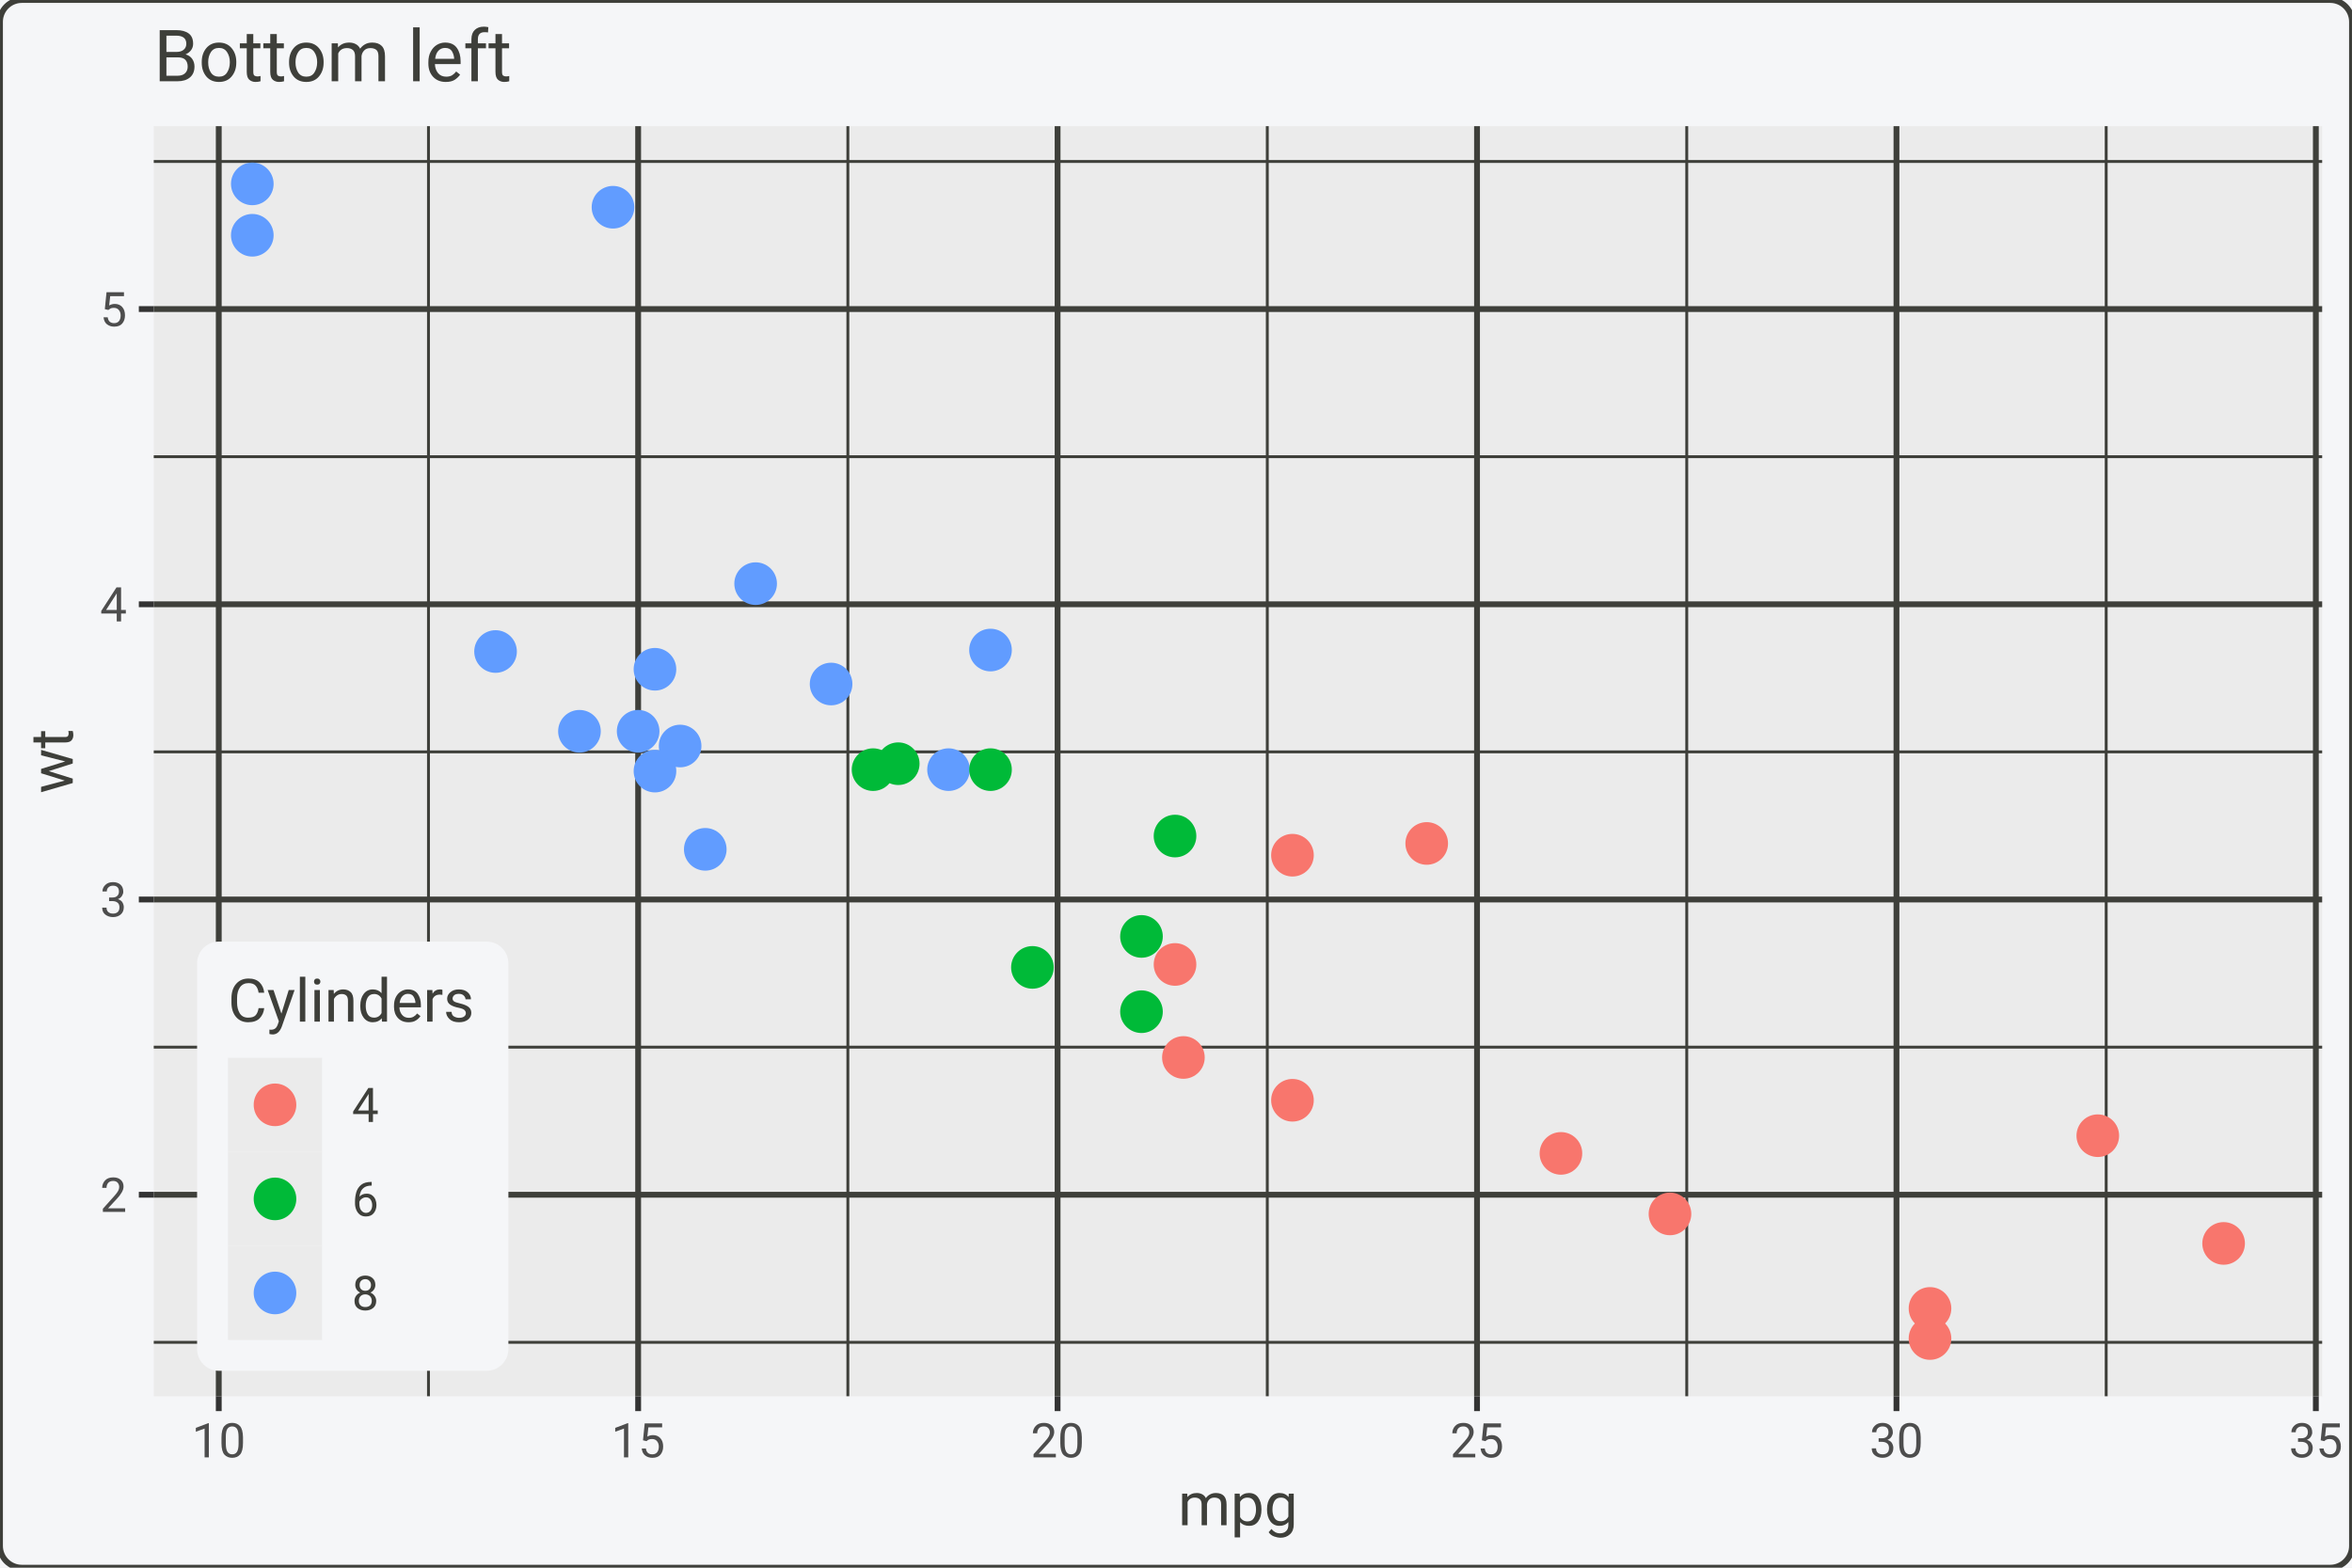
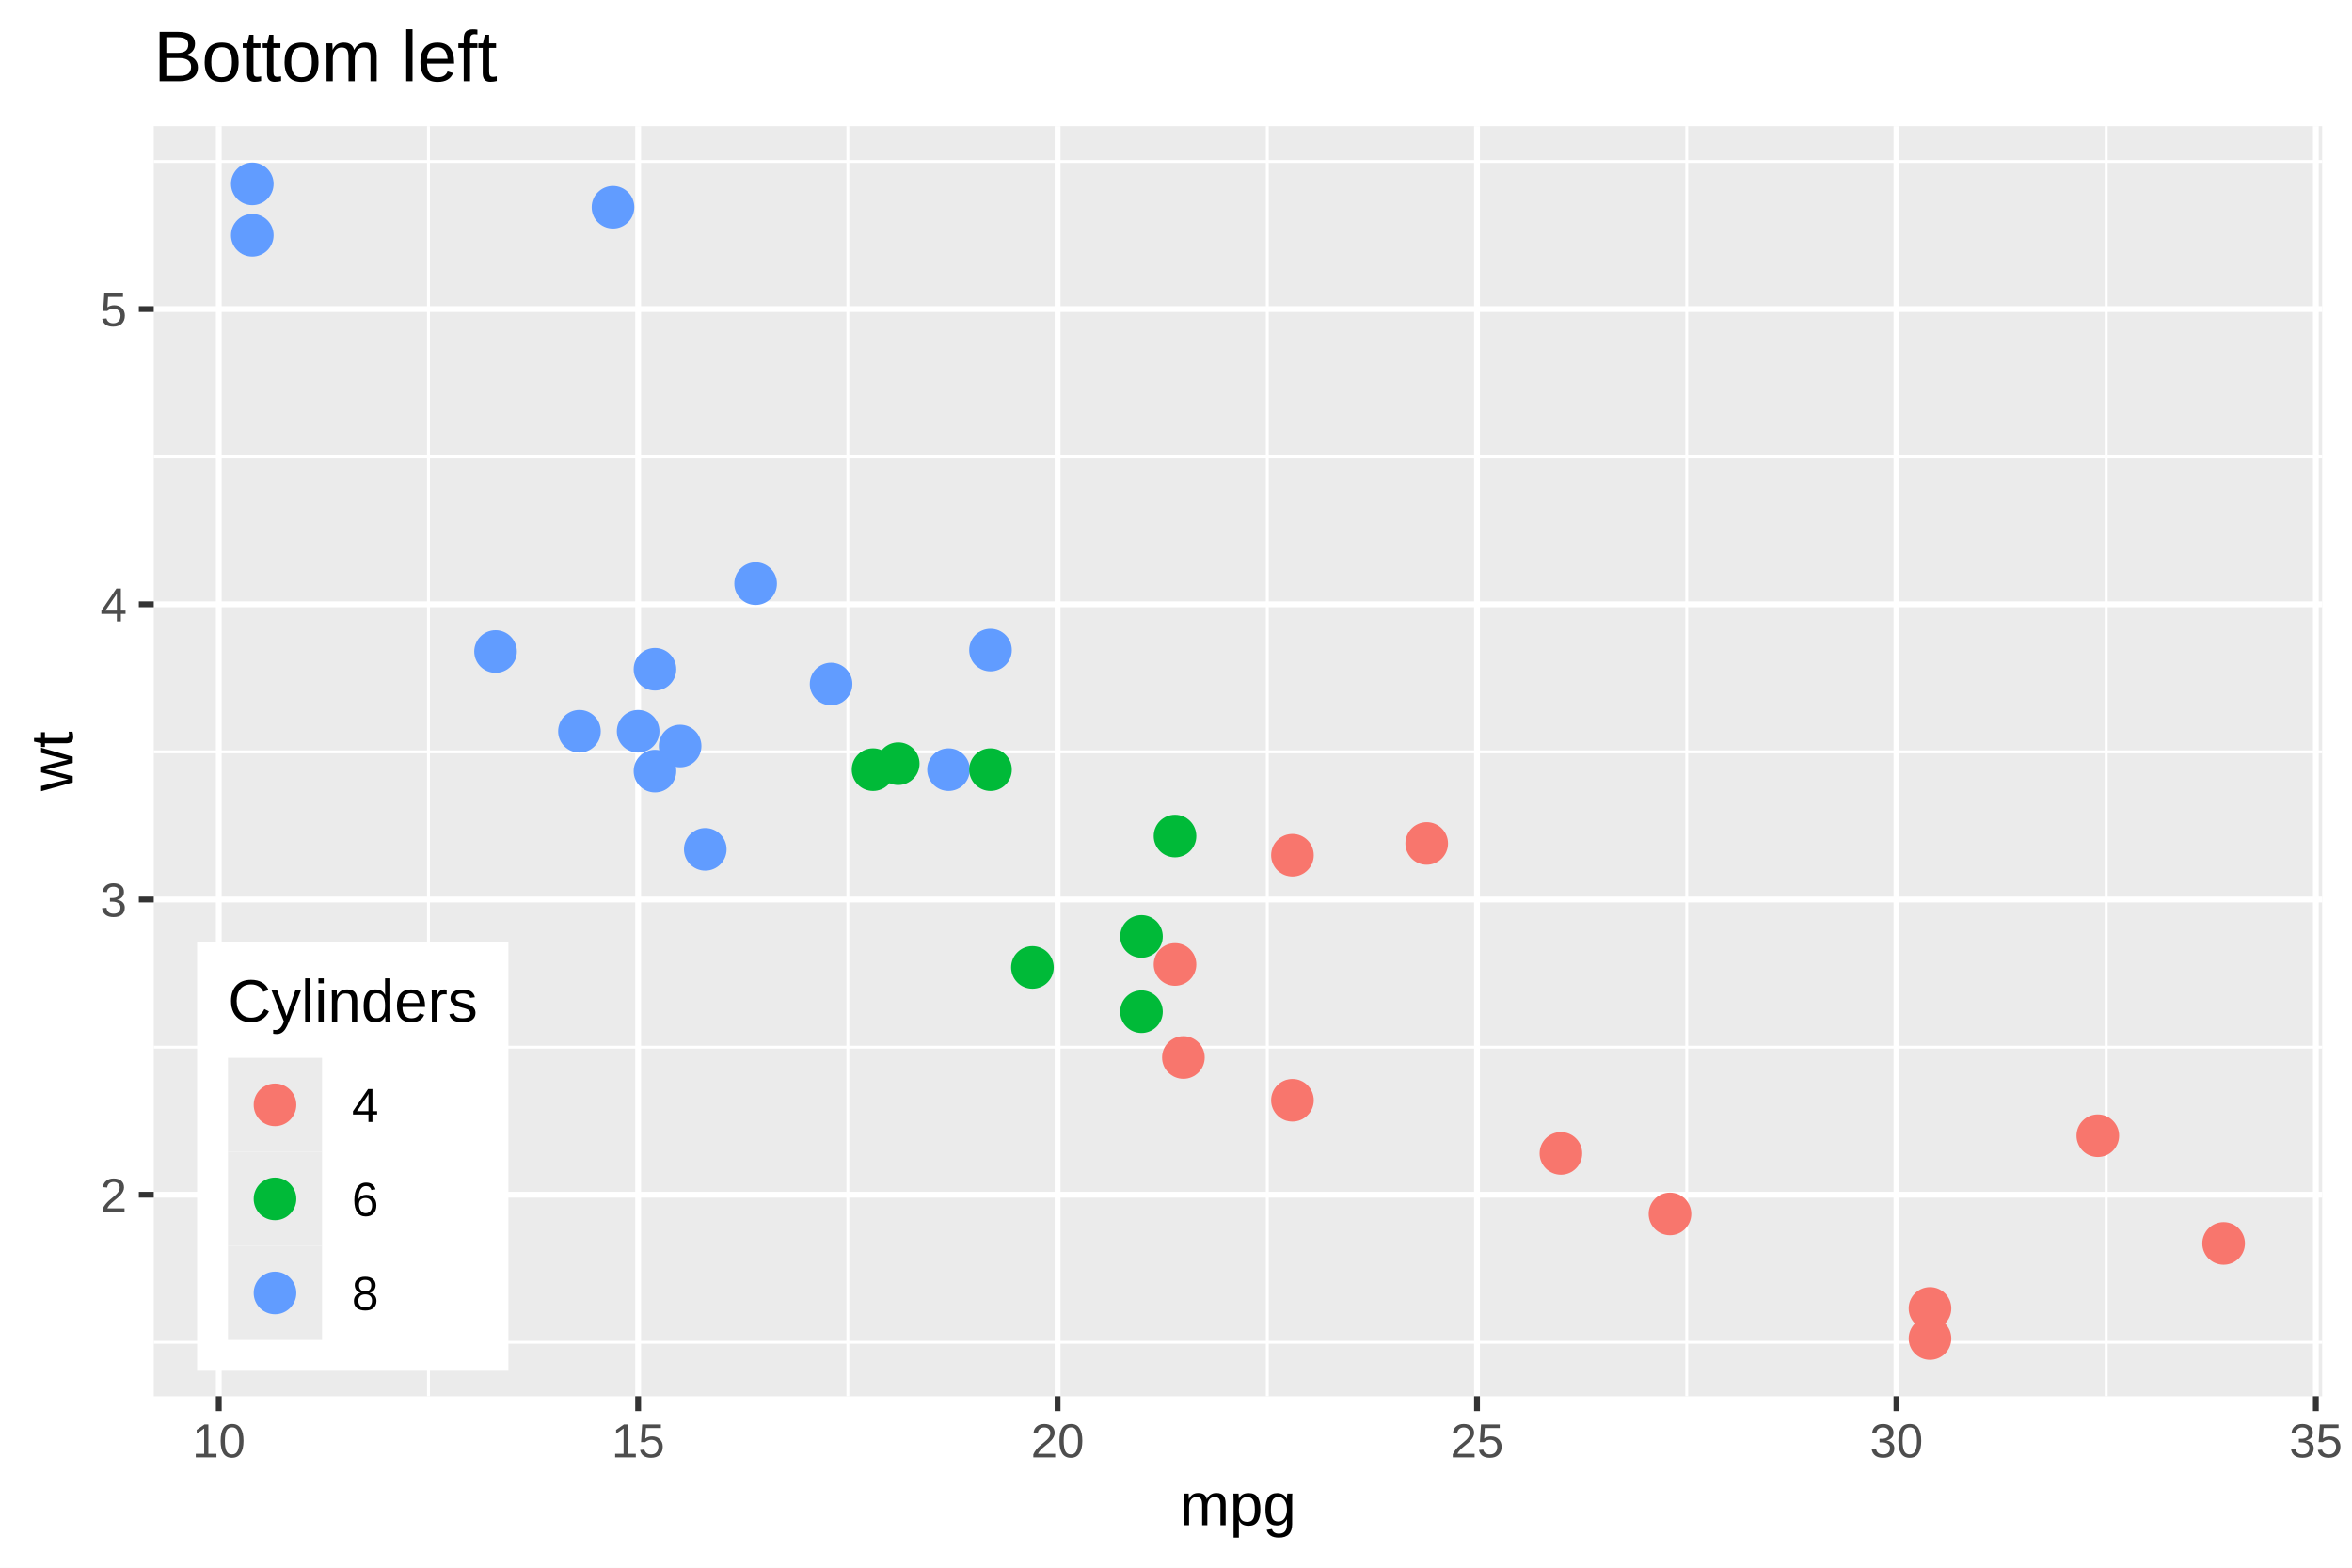
<svg xmlns="http://www.w3.org/2000/svg" width="432.00pt" height="288.00pt" viewBox="0 0 432.00 288.00">
  <g class="svglite">
    <defs>
      <style type="text/css">
-     /* theme-aware-processed */
-     .svglite line, .svglite polyline, .svglite polygon, .svglite path, .svglite circle {
+     .svglite line, .svglite polyline, .svglite polygon, .svglite path, .svglite rect, .svglite circle {
      fill: none;
-       stroke: #3E3F3A;
-       stroke-linecap: round;
-       stroke-linejoin: round;
-       stroke-miterlimit: 10.00;
-     }
-     .svglite &gt; g &gt; rect {
-       fill: none;
-       stroke: #3E3F3A;
+       stroke: #000000;
      stroke-linecap: round;
      stroke-linejoin: round;
      stroke-miterlimit: 10.00;
    }
    .svglite text {
      white-space: pre;
-       fill: #3E3F3A;
    }
    .svglite g.glyphgroup path {
      fill: inherit;
      stroke: none;
    }
  </style>
    </defs>
-     <rect class="svg-bg" width="100%" height="100%" style="stroke: none; fill: #F5F6F8;" />
+     <rect width="100%" height="100%" style="stroke: none; fill: none;" />
    <defs>
      <clipPath id="cpMC4wMHw0MzIuMDB8MC4wMHwyODguMDA=">
        <rect x="0.00" y="0.00" width="432.00" height="288.00" />
      </clipPath>
    </defs>
    <g clip-path="url(#cpMC4wMHw0MzIuMDB8MC4wMHwyODguMDA=)">
-       <rect rx="4" x="0" y="0.00" width="432.00" height="288.00" style="stroke-width: 1.07; stroke: #3E3F3A; fill: #F5F6F8;" />
+       <rect x="0" y="0.00" width="432.00" height="288.00" style="stroke-width: 1.07; stroke: #FFFFFF; fill: #FFFFFF;" />
    </g>
    <defs>
      <clipPath id="cpMjguMjR8NDI2LjUyfDIzLjE4fDI1Ni41MA==">
        <rect x="28.24" y="23.18" width="398.28" height="233.33" />
      </clipPath>
    </defs>
    <g clip-path="url(#cpMjguMjR8NDI2LjUyfDIzLjE4fDI1Ni41MA==)">
      <rect x="28.24" y="23.18" width="398.28" height="233.33" style="stroke-width: 1.07; stroke: none; fill: #EBEBEB;" />
-       <polyline points="28.24,246.60 426.52,246.60 " style="stroke-width: 0.53; stroke: #3E3F3A; stroke-linecap: butt;" />
-       <polyline points="28.24,192.37 426.52,192.37 " style="stroke-width: 0.53; stroke: #3E3F3A; stroke-linecap: butt;" />
-       <polyline points="28.24,138.13 426.52,138.13 " style="stroke-width: 0.53; stroke: #3E3F3A; stroke-linecap: butt;" />
-       <polyline points="28.24,83.90 426.52,83.90 " style="stroke-width: 0.53; stroke: #3E3F3A; stroke-linecap: butt;" />
-       <polyline points="28.24,29.66 426.52,29.66 " style="stroke-width: 0.53; stroke: #3E3F3A; stroke-linecap: butt;" />
-       <polyline points="78.70,256.50 78.70,23.18 " style="stroke-width: 0.53; stroke: #3E3F3A; stroke-linecap: butt;" />
-       <polyline points="155.73,256.50 155.73,23.18 " style="stroke-width: 0.53; stroke: #3E3F3A; stroke-linecap: butt;" />
-       <polyline points="232.77,256.50 232.77,23.18 " style="stroke-width: 0.53; stroke: #3E3F3A; stroke-linecap: butt;" />
-       <polyline points="309.81,256.50 309.81,23.18 " style="stroke-width: 0.53; stroke: #3E3F3A; stroke-linecap: butt;" />
-       <polyline points="386.85,256.50 386.85,23.18 " style="stroke-width: 0.53; stroke: #3E3F3A; stroke-linecap: butt;" />
-       <polyline points="28.24,219.49 426.52,219.49 " style="stroke-width: 1.07; stroke: #3E3F3A; stroke-linecap: butt;" />
-       <polyline points="28.24,165.25 426.52,165.25 " style="stroke-width: 1.07; stroke: #3E3F3A; stroke-linecap: butt;" />
-       <polyline points="28.24,111.01 426.52,111.01 " style="stroke-width: 1.07; stroke: #3E3F3A; stroke-linecap: butt;" />
-       <polyline points="28.24,56.78 426.52,56.78 " style="stroke-width: 1.07; stroke: #3E3F3A; stroke-linecap: butt;" />
-       <polyline points="40.18,256.50 40.18,23.18 " style="stroke-width: 1.07; stroke: #3E3F3A; stroke-linecap: butt;" />
-       <polyline points="117.21,256.50 117.21,23.18 " style="stroke-width: 1.07; stroke: #3E3F3A; stroke-linecap: butt;" />
-       <polyline points="194.25,256.50 194.25,23.18 " style="stroke-width: 1.07; stroke: #3E3F3A; stroke-linecap: butt;" />
-       <polyline points="271.29,256.50 271.29,23.18 " style="stroke-width: 1.07; stroke: #3E3F3A; stroke-linecap: butt;" />
-       <polyline points="348.33,256.50 348.33,23.18 " style="stroke-width: 1.07; stroke: #3E3F3A; stroke-linecap: butt;" />
-       <polyline points="425.36,256.50 425.36,23.18 " style="stroke-width: 1.07; stroke: #3E3F3A; stroke-linecap: butt;" />
+       <polyline points="28.24,246.60 426.52,246.60 " style="stroke-width: 0.53; stroke: #FFFFFF; stroke-linecap: butt;" />
+       <polyline points="28.24,192.37 426.52,192.37 " style="stroke-width: 0.53; stroke: #FFFFFF; stroke-linecap: butt;" />
+       <polyline points="28.24,138.13 426.52,138.13 " style="stroke-width: 0.53; stroke: #FFFFFF; stroke-linecap: butt;" />
+       <polyline points="28.24,83.90 426.52,83.90 " style="stroke-width: 0.53; stroke: #FFFFFF; stroke-linecap: butt;" />
+       <polyline points="28.24,29.66 426.52,29.66 " style="stroke-width: 0.53; stroke: #FFFFFF; stroke-linecap: butt;" />
+       <polyline points="78.70,256.50 78.70,23.18 " style="stroke-width: 0.53; stroke: #FFFFFF; stroke-linecap: butt;" />
+       <polyline points="155.73,256.50 155.73,23.18 " style="stroke-width: 0.53; stroke: #FFFFFF; stroke-linecap: butt;" />
+       <polyline points="232.77,256.50 232.77,23.18 " style="stroke-width: 0.53; stroke: #FFFFFF; stroke-linecap: butt;" />
+       <polyline points="309.81,256.50 309.81,23.18 " style="stroke-width: 0.53; stroke: #FFFFFF; stroke-linecap: butt;" />
+       <polyline points="386.85,256.50 386.85,23.18 " style="stroke-width: 0.53; stroke: #FFFFFF; stroke-linecap: butt;" />
+       <polyline points="28.24,219.49 426.52,219.49 " style="stroke-width: 1.07; stroke: #FFFFFF; stroke-linecap: butt;" />
+       <polyline points="28.24,165.25 426.52,165.25 " style="stroke-width: 1.07; stroke: #FFFFFF; stroke-linecap: butt;" />
+       <polyline points="28.24,111.01 426.52,111.01 " style="stroke-width: 1.07; stroke: #FFFFFF; stroke-linecap: butt;" />
+       <polyline points="28.24,56.78 426.52,56.78 " style="stroke-width: 1.07; stroke: #FFFFFF; stroke-linecap: butt;" />
+       <polyline points="40.18,256.50 40.18,23.18 " style="stroke-width: 1.07; stroke: #FFFFFF; stroke-linecap: butt;" />
+       <polyline points="117.21,256.50 117.21,23.18 " style="stroke-width: 1.07; stroke: #FFFFFF; stroke-linecap: butt;" />
+       <polyline points="194.25,256.50 194.25,23.18 " style="stroke-width: 1.07; stroke: #FFFFFF; stroke-linecap: butt;" />
+       <polyline points="271.29,256.50 271.29,23.18 " style="stroke-width: 1.07; stroke: #FFFFFF; stroke-linecap: butt;" />
+       <polyline points="348.33,256.50 348.33,23.18 " style="stroke-width: 1.07; stroke: #FFFFFF; stroke-linecap: butt;" />
+       <polyline points="425.36,256.50 425.36,23.18 " style="stroke-width: 1.07; stroke: #FFFFFF; stroke-linecap: butt;" />
      <circle cx="209.66" cy="185.86" r="3.56" style="stroke-width: 0.71; stroke: #00BA38; fill: #00BA38;" />
      <circle cx="209.66" cy="172.03" r="3.56" style="stroke-width: 0.71; stroke: #00BA38; fill: #00BA38;" />
      <circle cx="237.39" cy="202.13" r="3.56" style="stroke-width: 0.71; stroke: #F8766D; fill: #F8766D;" />
      <circle cx="215.82" cy="153.59" r="3.56" style="stroke-width: 0.71; stroke: #00BA38; fill: #00BA38;" />
      <circle cx="174.22" cy="141.39" r="3.56" style="stroke-width: 0.71; stroke: #619CFF; fill: #619CFF;" />
      <circle cx="164.98" cy="140.30" r="3.56" style="stroke-width: 0.71; stroke: #00BA38; fill: #00BA38;" />
      <circle cx="106.43" cy="134.34" r="3.56" style="stroke-width: 0.71; stroke: #619CFF; fill: #619CFF;" />
      <circle cx="262.05" cy="154.95" r="3.56" style="stroke-width: 0.71; stroke: #F8766D; fill: #F8766D;" />
      <circle cx="237.39" cy="157.11" r="3.56" style="stroke-width: 0.71; stroke: #F8766D; fill: #F8766D;" />
      <circle cx="181.93" cy="141.39" r="3.56" style="stroke-width: 0.71; stroke: #00BA38; fill: #00BA38;" />
      <circle cx="160.36" cy="141.39" r="3.56" style="stroke-width: 0.71; stroke: #00BA38; fill: #00BA38;" />
      <circle cx="138.79" cy="107.22" r="3.56" style="stroke-width: 0.71; stroke: #619CFF; fill: #619CFF;" />
      <circle cx="152.65" cy="125.66" r="3.56" style="stroke-width: 0.71; stroke: #619CFF; fill: #619CFF;" />
      <circle cx="120.30" cy="122.95" r="3.56" style="stroke-width: 0.71; stroke: #619CFF; fill: #619CFF;" />
      <circle cx="46.34" cy="43.22" r="3.56" style="stroke-width: 0.71; stroke: #619CFF; fill: #619CFF;" />
      <circle cx="46.34" cy="33.78" r="3.56" style="stroke-width: 0.71; stroke: #619CFF; fill: #619CFF;" />
      <circle cx="112.59" cy="38.07" r="3.56" style="stroke-width: 0.71; stroke: #619CFF; fill: #619CFF;" />
      <circle cx="385.31" cy="208.64" r="3.56" style="stroke-width: 0.71; stroke: #F8766D; fill: #F8766D;" />
      <circle cx="354.49" cy="240.37" r="3.56" style="stroke-width: 0.71; stroke: #F8766D; fill: #F8766D;" />
      <circle cx="408.42" cy="228.43" r="3.56" style="stroke-width: 0.71; stroke: #F8766D; fill: #F8766D;" />
      <circle cx="217.36" cy="194.27" r="3.56" style="stroke-width: 0.71; stroke: #F8766D; fill: #F8766D;" />
      <circle cx="124.92" cy="137.05" r="3.56" style="stroke-width: 0.71; stroke: #619CFF; fill: #619CFF;" />
      <circle cx="120.30" cy="141.66" r="3.56" style="stroke-width: 0.71; stroke: #619CFF; fill: #619CFF;" />
      <circle cx="91.02" cy="119.69" r="3.56" style="stroke-width: 0.71; stroke: #619CFF; fill: #619CFF;" />
      <circle cx="181.93" cy="119.42" r="3.56" style="stroke-width: 0.71; stroke: #619CFF; fill: #619CFF;" />
      <circle cx="306.73" cy="223.01" r="3.56" style="stroke-width: 0.71; stroke: #F8766D; fill: #F8766D;" />
      <circle cx="286.70" cy="211.89" r="3.56" style="stroke-width: 0.71; stroke: #F8766D; fill: #F8766D;" />
      <circle cx="354.49" cy="245.90" r="3.56" style="stroke-width: 0.71; stroke: #F8766D; fill: #F8766D;" />
      <circle cx="129.54" cy="156.03" r="3.56" style="stroke-width: 0.71; stroke: #619CFF; fill: #619CFF;" />
      <circle cx="189.63" cy="177.72" r="3.56" style="stroke-width: 0.71; stroke: #00BA38; fill: #00BA38;" />
      <circle cx="117.21" cy="134.34" r="3.56" style="stroke-width: 0.71; stroke: #619CFF; fill: #619CFF;" />
      <circle cx="215.82" cy="177.18" r="3.56" style="stroke-width: 0.71; stroke: #F8766D; fill: #F8766D;" />
    </g>
    <g clip-path="url(#cpMC4wMHw0MzIuMDB8MC4wMHwyODguMDA=)">
-       <text x="23.31" y="222.64" text-anchor="end" style="font-size: 8.80px;fill: #4D4D4D; font-family: &quot;Roboto&quot;, -apple-system, BlinkMacSystemFont, &quot;Segoe UI&quot;, system-ui, sans-serif;" textLength="4.89px" lengthAdjust="spacingAndGlyphs">2</text>
-       <text x="23.31" y="168.40" text-anchor="end" style="font-size: 8.80px;fill: #4D4D4D; font-family: &quot;Roboto&quot;, -apple-system, BlinkMacSystemFont, &quot;Segoe UI&quot;, system-ui, sans-serif;" textLength="4.89px" lengthAdjust="spacingAndGlyphs">3</text>
-       <text x="23.31" y="114.16" text-anchor="end" style="font-size: 8.80px;fill: #4D4D4D; font-family: &quot;Roboto&quot;, -apple-system, BlinkMacSystemFont, &quot;Segoe UI&quot;, system-ui, sans-serif;" textLength="4.89px" lengthAdjust="spacingAndGlyphs">4</text>
-       <text x="23.31" y="59.93" text-anchor="end" style="font-size: 8.80px;fill: #4D4D4D; font-family: &quot;Roboto&quot;, -apple-system, BlinkMacSystemFont, &quot;Segoe UI&quot;, system-ui, sans-serif;" textLength="4.89px" lengthAdjust="spacingAndGlyphs">5</text>
+       <text x="23.31" y="222.64" text-anchor="end" style="font-size: 8.80px;fill: #4D4D4D; font-family: &quot;Arial&quot;;" textLength="4.89px" lengthAdjust="spacingAndGlyphs">2</text>
+       <text x="23.31" y="168.40" text-anchor="end" style="font-size: 8.80px;fill: #4D4D4D; font-family: &quot;Arial&quot;;" textLength="4.89px" lengthAdjust="spacingAndGlyphs">3</text>
+       <text x="23.31" y="114.16" text-anchor="end" style="font-size: 8.80px;fill: #4D4D4D; font-family: &quot;Arial&quot;;" textLength="4.89px" lengthAdjust="spacingAndGlyphs">4</text>
+       <text x="23.31" y="59.93" text-anchor="end" style="font-size: 8.80px;fill: #4D4D4D; font-family: &quot;Arial&quot;;" textLength="4.89px" lengthAdjust="spacingAndGlyphs">5</text>
      <polyline points="25.50,219.49 28.24,219.49 " style="stroke-width: 1.07; stroke: #333333; stroke-linecap: butt;" />
      <polyline points="25.50,165.25 28.24,165.25 " style="stroke-width: 1.07; stroke: #333333; stroke-linecap: butt;" />
      <polyline points="25.50,111.01 28.24,111.01 " style="stroke-width: 1.07; stroke: #333333; stroke-linecap: butt;" />
      <polyline points="25.50,56.78 28.24,56.78 " style="stroke-width: 1.07; stroke: #333333; stroke-linecap: butt;" />
      <polyline points="40.18,259.24 40.18,256.50 " style="stroke-width: 1.07; stroke: #333333; stroke-linecap: butt;" />
      <polyline points="117.21,259.24 117.21,256.50 " style="stroke-width: 1.07; stroke: #333333; stroke-linecap: butt;" />
      <polyline points="194.25,259.24 194.25,256.50 " style="stroke-width: 1.07; stroke: #333333; stroke-linecap: butt;" />
      <polyline points="271.29,259.24 271.29,256.50 " style="stroke-width: 1.07; stroke: #333333; stroke-linecap: butt;" />
      <polyline points="348.33,259.24 348.33,256.50 " style="stroke-width: 1.07; stroke: #333333; stroke-linecap: butt;" />
      <polyline points="425.36,259.24 425.36,256.50 " style="stroke-width: 1.07; stroke: #333333; stroke-linecap: butt;" />
-       <text x="40.18" y="267.74" text-anchor="middle" style="font-size: 8.80px;fill: #4D4D4D; font-family: &quot;Roboto&quot;, -apple-system, BlinkMacSystemFont, &quot;Segoe UI&quot;, system-ui, sans-serif;" textLength="9.78px" lengthAdjust="spacingAndGlyphs">10</text>
-       <text x="117.21" y="267.74" text-anchor="middle" style="font-size: 8.80px;fill: #4D4D4D; font-family: &quot;Roboto&quot;, -apple-system, BlinkMacSystemFont, &quot;Segoe UI&quot;, system-ui, sans-serif;" textLength="9.78px" lengthAdjust="spacingAndGlyphs">15</text>
-       <text x="194.25" y="267.74" text-anchor="middle" style="font-size: 8.80px;fill: #4D4D4D; font-family: &quot;Roboto&quot;, -apple-system, BlinkMacSystemFont, &quot;Segoe UI&quot;, system-ui, sans-serif;" textLength="9.78px" lengthAdjust="spacingAndGlyphs">20</text>
-       <text x="271.29" y="267.74" text-anchor="middle" style="font-size: 8.80px;fill: #4D4D4D; font-family: &quot;Roboto&quot;, -apple-system, BlinkMacSystemFont, &quot;Segoe UI&quot;, system-ui, sans-serif;" textLength="9.78px" lengthAdjust="spacingAndGlyphs">25</text>
-       <text x="348.33" y="267.74" text-anchor="middle" style="font-size: 8.80px;fill: #4D4D4D; font-family: &quot;Roboto&quot;, -apple-system, BlinkMacSystemFont, &quot;Segoe UI&quot;, system-ui, sans-serif;" textLength="9.78px" lengthAdjust="spacingAndGlyphs">30</text>
-       <text x="425.36" y="267.74" text-anchor="middle" style="font-size: 8.80px;fill: #4D4D4D; font-family: &quot;Roboto&quot;, -apple-system, BlinkMacSystemFont, &quot;Segoe UI&quot;, system-ui, sans-serif;" textLength="9.78px" lengthAdjust="spacingAndGlyphs">35</text>
-       <text x="227.38" y="280.20" text-anchor="middle" style="font-size: 11.00px; font-family: &quot;Roboto&quot;, -apple-system, BlinkMacSystemFont, &quot;Segoe UI&quot;, system-ui, sans-serif;" textLength="21.41px" lengthAdjust="spacingAndGlyphs">mpg</text>
-       <text transform="translate(13.36,139.84) rotate(-90)" text-anchor="middle" style="font-size: 11.00px; font-family: &quot;Roboto&quot;, -apple-system, BlinkMacSystemFont, &quot;Segoe UI&quot;, system-ui, sans-serif;" textLength="11.00px" lengthAdjust="spacingAndGlyphs">wt</text>
-       <rect rx="4" x="36.20" y="172.98" width="57.18" height="78.85" style="stroke-width: 1.07; stroke: none; fill: #F5F6F8;" />
-       <text x="41.87" y="187.69" style="font-size: 11.00px; font-family: &quot;Roboto&quot;, -apple-system, BlinkMacSystemFont, &quot;Segoe UI&quot;, system-ui, sans-serif;" textLength="45.84px" lengthAdjust="spacingAndGlyphs">Cylinders</text>
+       <text x="40.18" y="267.74" text-anchor="middle" style="font-size: 8.80px;fill: #4D4D4D; font-family: &quot;Arial&quot;;" textLength="9.78px" lengthAdjust="spacingAndGlyphs">10</text>
+       <text x="117.21" y="267.74" text-anchor="middle" style="font-size: 8.80px;fill: #4D4D4D; font-family: &quot;Arial&quot;;" textLength="9.78px" lengthAdjust="spacingAndGlyphs">15</text>
+       <text x="194.25" y="267.74" text-anchor="middle" style="font-size: 8.80px;fill: #4D4D4D; font-family: &quot;Arial&quot;;" textLength="9.78px" lengthAdjust="spacingAndGlyphs">20</text>
+       <text x="271.29" y="267.74" text-anchor="middle" style="font-size: 8.80px;fill: #4D4D4D; font-family: &quot;Arial&quot;;" textLength="9.78px" lengthAdjust="spacingAndGlyphs">25</text>
+       <text x="348.33" y="267.74" text-anchor="middle" style="font-size: 8.80px;fill: #4D4D4D; font-family: &quot;Arial&quot;;" textLength="9.78px" lengthAdjust="spacingAndGlyphs">30</text>
+       <text x="425.36" y="267.74" text-anchor="middle" style="font-size: 8.80px;fill: #4D4D4D; font-family: &quot;Arial&quot;;" textLength="9.78px" lengthAdjust="spacingAndGlyphs">35</text>
+       <text x="227.38" y="280.20" text-anchor="middle" style="font-size: 11.00px; font-family: &quot;Arial&quot;;" textLength="21.41px" lengthAdjust="spacingAndGlyphs">mpg</text>
+       <text transform="translate(13.36,139.84) rotate(-90)" text-anchor="middle" style="font-size: 11.00px; font-family: &quot;Arial&quot;;" textLength="11.00px" lengthAdjust="spacingAndGlyphs">wt</text>
+       <rect x="36.20" y="172.98" width="57.18" height="78.85" style="stroke-width: 1.07; stroke: none; fill: #FFFFFF;" />
+       <text x="41.87" y="187.69" style="font-size: 11.00px; font-family: &quot;Arial&quot;;" textLength="45.84px" lengthAdjust="spacingAndGlyphs">Cylinders</text>
      <rect x="41.87" y="194.33" width="17.28" height="17.28" style="stroke-width: 1.07; stroke: none; fill: #EBEBEB;" />
      <circle cx="50.51" cy="202.97" r="3.56" style="stroke-width: 0.71; stroke: #F8766D; fill: #F8766D;" />
      <rect x="41.87" y="211.61" width="17.28" height="17.28" style="stroke-width: 1.07; stroke: none; fill: #EBEBEB;" />
      <circle cx="50.51" cy="220.25" r="3.56" style="stroke-width: 0.71; stroke: #00BA38; fill: #00BA38;" />
      <rect x="41.87" y="228.89" width="17.28" height="17.28" style="stroke-width: 1.07; stroke: none; fill: #EBEBEB;" />
      <circle cx="50.51" cy="237.53" r="3.56" style="stroke-width: 0.71; stroke: #619CFF; fill: #619CFF;" />
-       <text x="64.63" y="206.12" style="font-size: 8.80px; font-family: &quot;Roboto&quot;, -apple-system, BlinkMacSystemFont, &quot;Segoe UI&quot;, system-ui, sans-serif;" textLength="4.89px" lengthAdjust="spacingAndGlyphs">4</text>
-       <text x="64.63" y="223.40" style="font-size: 8.80px; font-family: &quot;Roboto&quot;, -apple-system, BlinkMacSystemFont, &quot;Segoe UI&quot;, system-ui, sans-serif;" textLength="4.89px" lengthAdjust="spacingAndGlyphs">6</text>
-       <text x="64.63" y="240.68" style="font-size: 8.80px; font-family: &quot;Roboto&quot;, -apple-system, BlinkMacSystemFont, &quot;Segoe UI&quot;, system-ui, sans-serif;" textLength="4.89px" lengthAdjust="spacingAndGlyphs">8</text>
-       <text x="28.24" y="14.93" style="font-size: 13.20px; font-family: &quot;Roboto&quot;, -apple-system, BlinkMacSystemFont, &quot;Segoe UI&quot;, system-ui, sans-serif;" textLength="62.98px" lengthAdjust="spacingAndGlyphs">Bottom left</text>
+       <text x="64.63" y="206.12" style="font-size: 8.80px; font-family: &quot;Arial&quot;;" textLength="4.89px" lengthAdjust="spacingAndGlyphs">4</text>
+       <text x="64.63" y="223.40" style="font-size: 8.80px; font-family: &quot;Arial&quot;;" textLength="4.89px" lengthAdjust="spacingAndGlyphs">6</text>
+       <text x="64.63" y="240.68" style="font-size: 8.80px; font-family: &quot;Arial&quot;;" textLength="4.89px" lengthAdjust="spacingAndGlyphs">8</text>
+       <text x="28.24" y="14.93" style="font-size: 13.20px; font-family: &quot;Arial&quot;;" textLength="62.98px" lengthAdjust="spacingAndGlyphs">Bottom left</text>
    </g>
  </g>
</svg>
